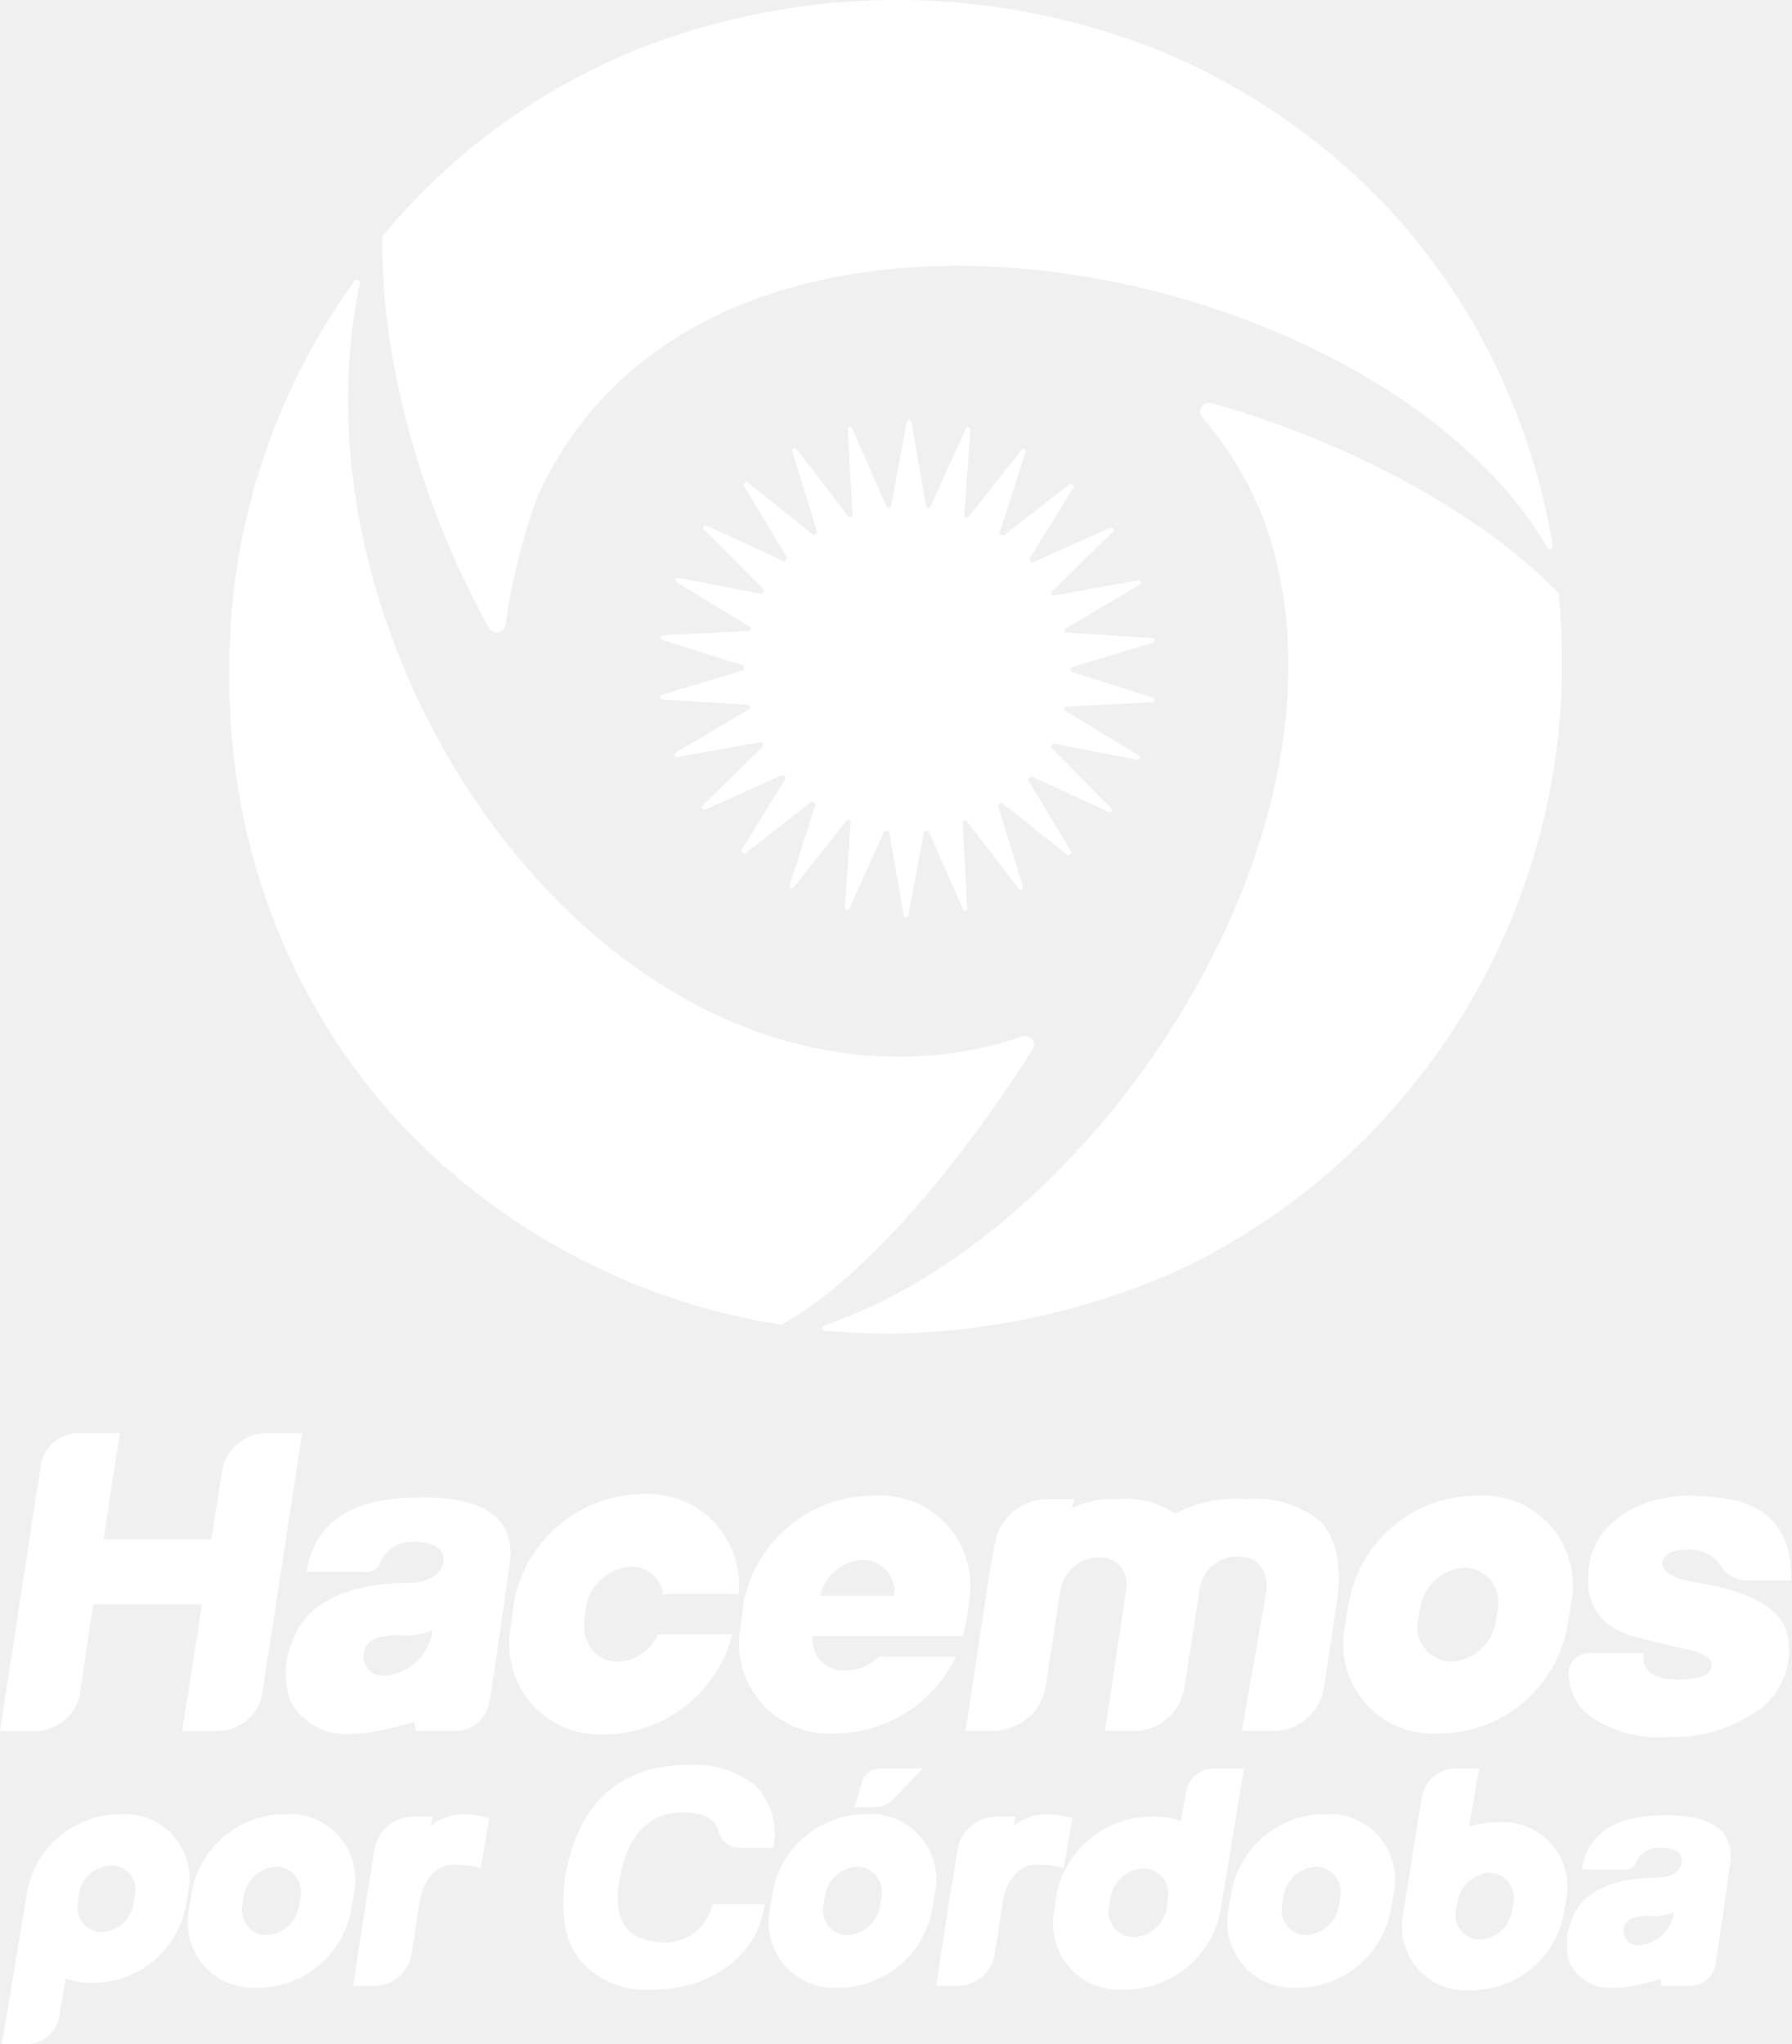
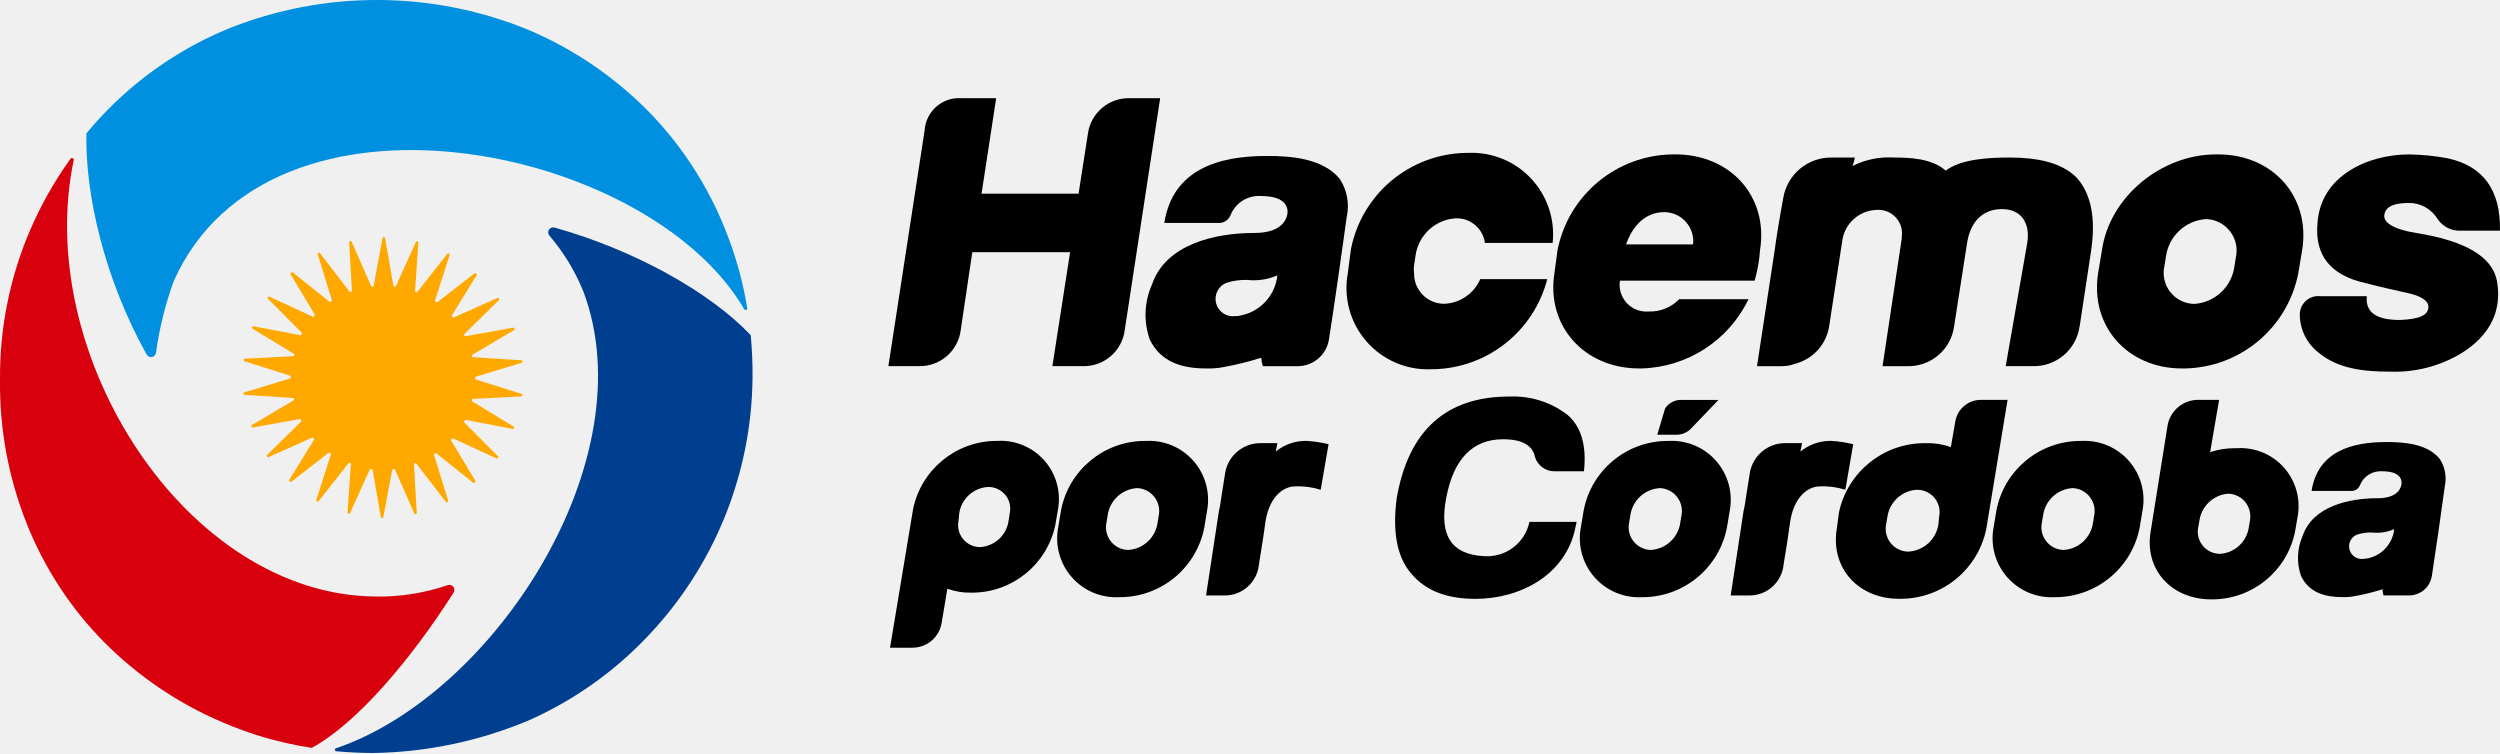
- <svg xmlns="http://www.w3.org/2000/svg" width="96.39" height="109.975" viewBox="0 0 96.39 109.975">
-   <g id="logo" transform="translate(-833.547 -63.24)">
-     <path id="Trazado_1" data-name="Trazado 1" d="M907.748,94.024a19.254,19.254,0,0,0-3.207-5.248.477.477,0,0,1,.5-.762c7.754,2.18,14.9,6.237,18.69,10.256a38.216,38.216,0,0,1,.174,3.875l0,.194a36.192,36.192,0,0,1-10.009,24.643,35.305,35.305,0,0,1-11.239,7.961,39.767,39.767,0,0,1-14.914,3.146q-1.786-.011-3.507-.165a.146.146,0,0,1-.034-.284c15.1-5.124,29.658-27.558,23.552-43.615" transform="translate(-6.303 -3.087)" fill="#fff" fill-rule="evenodd" />
-     <path id="Trazado_2" data-name="Trazado 2" d="M883.473,122.238a20.3,20.3,0,0,0,6.841-1.089.476.476,0,0,1,.558.706c-4.007,6.3-9.178,12.447-13.516,14.8a34.4,34.4,0,0,1-8.508-2.433,35.677,35.677,0,0,1-11.279-7.635,33.9,33.9,0,0,1-7.358-11.245,35.97,35.97,0,0,1-2.567-13.825v-.2a35.366,35.366,0,0,1,2.781-13.794,36.253,36.253,0,0,1,3.943-7.019.17.17,0,0,1,.3.134c-3.9,18.625,10.746,41.488,28.8,41.595" transform="translate(-1.758 -2.145)" fill="#fff" fill-rule="evenodd" />
-     <path id="Trazado_3" data-name="Trazado 3" d="M865.368,90.036a33.717,33.717,0,0,0-1.691,6.835.477.477,0,0,1-.887.154c-4.043-7.255-5.865-15.27-5.739-21.073q.991-1.2,2.087-2.312a34.738,34.738,0,0,1,11.417-7.661,38.059,38.059,0,0,1,28.773.17,35.633,35.633,0,0,1,11.278,7.7,34.184,34.184,0,0,1,7.354,11.339,35.011,35.011,0,0,1,2.067,7.423.155.155,0,0,1-.287.1c-9.076-15.66-45.191-23.195-54.372-2.678" transform="translate(-2.93)" fill="#fff" fill-rule="evenodd" />
-     <path id="Trazado_4" data-name="Trazado 4" d="M887.65,89.155l.79,4.536a.125.125,0,0,0,.238.031l1.9-4.194a.127.127,0,0,1,.242.061l-.319,4.594a.127.127,0,0,0,.226.087l2.85-3.616a.126.126,0,0,1,.22.116l-1.409,4.385.2.137,3.633-2.828.186.165-2.417,3.92.158.182,4.206-1.878a.127.127,0,0,1,.139.207l-3.285,3.226a.126.126,0,0,0,.111.214l4.531-.816a.124.124,0,0,1,.086.23l-3.961,2.348a.127.127,0,0,0,.057.235l4.594.293a.125.125,0,0,1,.029.245l-4.408,1.331v.24l4.391,1.385a.127.127,0,0,1-.031.247l-4.6.237a.126.126,0,0,0-.059.233l3.933,2.395a.125.125,0,0,1-.088.23l-4.522-.869-.114.214,3.247,3.266a.126.126,0,0,1-.143.2l-4.183-1.927-.161.18,2.371,3.948-.187.163-3.6-2.871-.2.137,1.356,4.4a.126.126,0,0,1-.22.114l-2.81-3.65a.126.126,0,0,0-.225.084l.264,4.6a.126.126,0,0,1-.242.057l-1.852-4.215-.24.028-.845,4.526a.126.126,0,0,1-.248,0l-.79-4.535-.239-.032-1.9,4.194a.127.127,0,0,1-.242-.06l.319-4.594a.127.127,0,0,0-.225-.088l-2.851,3.617a.126.126,0,0,1-.219-.117l1.407-4.384-.2-.138-3.634,2.829-.184-.165,2.416-3.921-.158-.181-4.2,1.878a.126.126,0,0,1-.139-.2l3.283-3.226-.109-.214-4.533.816a.126.126,0,0,1-.085-.233l3.962-2.347a.126.126,0,0,0-.057-.235l-4.6-.291a.126.126,0,0,1-.029-.247l4.408-1.331,0-.241-4.392-1.384a.126.126,0,0,1,.033-.246l4.6-.237a.127.127,0,0,0,.059-.235l-3.932-2.394a.126.126,0,0,1,.088-.231l4.523.869.114-.213-3.247-3.266a.126.126,0,0,1,.143-.2l4.181,1.928.161-.18-2.369-3.949.186-.163,3.6,2.872.2-.136-1.356-4.4a.126.126,0,0,1,.22-.114l2.808,3.65a.127.127,0,0,0,.227-.084l-.264-4.6a.125.125,0,0,1,.24-.059l1.854,4.214a.126.126,0,0,0,.24-.026l.843-4.526a.126.126,0,0,1,.249,0" transform="translate(-5.063 -3.218)" fill="#fff" />
-     <path id="Trazado_5" data-name="Trazado 5" d="M843.711,178.818l-.168.975a5.091,5.091,0,0,1-4.94,4.033h-.1a3.894,3.894,0,0,1-1.412-.236l-.336,2.018a1.77,1.77,0,0,1-1.748,1.512H833.66l1.38-8.3a5.113,5.113,0,0,1,4.94-4.068h.1a3.483,3.483,0,0,1,3.631,4.068m-4.167-1.311h-.034a1.853,1.853,0,0,0-1.714,1.579l-.034.4a1.32,1.32,0,0,0,1.245,1.613h.033a1.831,1.831,0,0,0,1.715-1.613l.065-.4A1.3,1.3,0,0,0,839.544,177.506Z" transform="translate(-0.014 -13.904)" fill="#fff" />
-     <path id="Trazado_6" data-name="Trazado 6" d="M854.048,178.918l-.168,1.009a5.145,5.145,0,0,1-4.975,4.168h-.1a3.525,3.525,0,0,1-3.664-4.168l.168-1.009a5.116,5.116,0,0,1,4.974-4.166h.1a3.525,3.525,0,0,1,3.664,4.166m-4.168-1.344h-.032a1.889,1.889,0,0,0-1.748,1.646l-.067.4a1.354,1.354,0,0,0,1.277,1.647h.034a1.892,1.892,0,0,0,1.747-1.647l.067-.4A1.372,1.372,0,0,0,849.88,177.574Z" transform="translate(-1.439 -13.904)" fill="#fff" />
-     <path id="Trazado_7" data-name="Trazado 7" d="M862.11,177.674a4.334,4.334,0,0,0-1.545-.2c-.573,0-1.478.471-1.748,2.05-.236,1.716-.4,2.556-.4,2.657a2.05,2.05,0,0,1-2.084,1.815h-1.075l.774-5.077c.067-.235.1-.571.167-.974s.134-.839.2-1.277a2.136,2.136,0,0,1,2.15-1.782h.977l-.1.5a2.868,2.868,0,0,1,1.814-.638,7.217,7.217,0,0,1,1.347.2l-.473,2.723" transform="translate(-2.707 -13.904)" fill="#fff" />
-     <path id="Trazado_8" data-name="Trazado 8" d="M872.978,183.816a4.7,4.7,0,0,1-3.9-1.579c-.808-.975-1.077-2.489-.808-4.471.708-4.033,2.958-6.049,6.724-6.049a5.322,5.322,0,0,1,3.461,1.075,3.654,3.654,0,0,1,1.009,3.4h-1.714a1.22,1.22,0,0,1-1.211-.841c-.135-.706-.773-1.075-1.916-1.075-1.815,0-2.958,1.177-3.4,3.5-.437,2.252.3,3.4,2.252,3.5a2.586,2.586,0,0,0,2.722-2.05h2.824l-.068.3c-.536,2.823-3.259,4.3-5.983,4.3" transform="translate(-4.317 -13.526)" fill="#fff" />
-     <path id="Trazado_9" data-name="Trazado 9" d="M889.762,178.568l-.168,1.009a5.147,5.147,0,0,1-4.974,4.168h-.1a3.527,3.527,0,0,1-3.664-4.168l.168-1.009A5.118,5.118,0,0,1,886,174.4h.1a3.527,3.527,0,0,1,3.665,4.167m-4.169-1.344h-.032a1.89,1.89,0,0,0-1.748,1.646l-.067.4a1.355,1.355,0,0,0,1.277,1.646h.033a1.891,1.891,0,0,0,1.748-1.646l.068-.4A1.374,1.374,0,0,0,885.593,177.224Zm1.883-3.6a1.2,1.2,0,0,1-.908.4h-1.143l.472-1.58a1.138,1.138,0,0,1,1.042-.5h2.149Z" transform="translate(-5.892 -13.555)" fill="#fff" />
-     <path id="Trazado_10" data-name="Trazado 10" d="M897.963,177.674a4.351,4.351,0,0,0-1.548-.2c-.571,0-1.477.471-1.747,2.05-.236,1.716-.4,2.556-.4,2.657a2.049,2.049,0,0,1-2.084,1.815H891.1l.774-5.077c.068-.235.1-.571.168-.974s.133-.839.2-1.277a2.138,2.138,0,0,1,2.152-1.782h.975l-.1.5a2.865,2.865,0,0,1,1.815-.638,7.191,7.191,0,0,1,1.344.2l-.47,2.723" transform="translate(-7.177 -13.904)" fill="#fff" />
-     <path id="Trazado_11" data-name="Trazado 11" d="M907.281,179.679a5.235,5.235,0,0,1-5.11,4.166h-.1a3.541,3.541,0,0,1-3.731-4.166l.136-1.008a5.238,5.238,0,0,1,5.107-4.134h.1a4.119,4.119,0,0,1,1.478.235l.27-1.546a1.544,1.544,0,0,1,1.512-1.277h1.612l-1.276,7.731m-2.824-.706a1.339,1.339,0,0,0-1.276-1.647h-.067a1.893,1.893,0,0,0-1.748,1.647l-.068.4a1.361,1.361,0,0,0,1.311,1.647h.034a1.927,1.927,0,0,0,1.782-1.647Z" transform="translate(-8.073 -13.555)" fill="#fff" />
-     <path id="Trazado_12" data-name="Trazado 12" d="M917.964,178.918l-.168,1.009a5.144,5.144,0,0,1-4.975,4.168h-.1a3.525,3.525,0,0,1-3.664-4.168l.168-1.009a5.117,5.117,0,0,1,4.975-4.166h.1a3.524,3.524,0,0,1,3.664,4.166m-4.167-1.344h-.034a1.891,1.891,0,0,0-1.748,1.646l-.067.4a1.355,1.355,0,0,0,1.277,1.647h.034a1.892,1.892,0,0,0,1.747-1.647l.067-.4A1.372,1.372,0,0,0,913.8,177.574Z" transform="translate(-9.409 -13.904)" fill="#fff" />
-     <path id="Trazado_13" data-name="Trazado 13" d="M938.643,177.482c-.2,1.479-.538,3.832-.773,5.345A1.381,1.381,0,0,1,936.492,184h-1.514a1.429,1.429,0,0,1-.066-.37,12.47,12.47,0,0,1-1.615.4,3.3,3.3,0,0,1-.806.067,2.446,2.446,0,0,1-2.453-1.276,3.261,3.261,0,0,1,.1-2.387c.6-1.782,2.791-2.252,4.47-2.252,1.075,0,1.378-.469,1.445-.839.034-.336-.134-.773-1.176-.773a1.328,1.328,0,0,0-1.311.839.545.545,0,0,1-.571.336h-2.32c.37-2.353,2.387-2.924,4.471-2.924,1.077,0,2.453.1,3.194,1.008a2.168,2.168,0,0,1,.3,1.647m-3.025,2.555a2.591,2.591,0,0,1-1.311.2,2.63,2.63,0,0,0-.941.135.758.758,0,0,0,.4,1.445l.269-.034A2,2,0,0,0,935.618,180.037Z" transform="translate(-12.008 -13.914)" fill="#fff" />
-     <path id="Trazado_14" data-name="Trazado 14" d="M923.882,171.946l-.537,3.127a4.729,4.729,0,0,1,1.512-.236h.1a3.473,3.473,0,0,1,3.632,4.034l-.168.975a5.057,5.057,0,0,1-4.941,4.033h-.068a3.426,3.426,0,0,1-3.629-4.033l1.008-6.32a1.855,1.855,0,0,1,1.882-1.58h1.21m.572,5.613h-.034a1.886,1.886,0,0,0-1.714,1.613l-.067.37a1.327,1.327,0,0,0,1.277,1.613h.033a1.858,1.858,0,0,0,1.716-1.613l.065-.37A1.358,1.358,0,0,0,924.455,177.559Z" transform="translate(-10.746 -13.555)" fill="#fff" />
-     <path id="Trazado_15" data-name="Trazado 15" d="M833.547,167.359l2.165-14.092a2.063,2.063,0,0,1,2.21-1.934h2.072l-.875,5.711h5.8l.553-3.547a2.465,2.465,0,0,1,2.531-2.165h1.8L847.684,165.2a2.466,2.466,0,0,1-2.533,2.164h-1.8l1.06-6.814h-5.85l-.69,4.651a2.466,2.466,0,0,1-2.533,2.164h-1.8" transform="translate(0 -10.984)" fill="#fff" />
-     <path id="Trazado_16" data-name="Trazado 16" d="M863.147,158.92c-.277,2.026-.736,5.249-1.061,7.321a1.888,1.888,0,0,1-1.887,1.612h-2.073a1.944,1.944,0,0,1-.091-.507,17.1,17.1,0,0,1-2.21.553,4.588,4.588,0,0,1-1.105.09,3.351,3.351,0,0,1-3.362-1.749,4.458,4.458,0,0,1,.139-3.268c.829-2.441,3.821-3.086,6.124-3.086,1.474,0,1.889-.644,1.979-1.151.047-.46-.183-1.059-1.611-1.059a1.818,1.818,0,0,0-1.8,1.151.751.751,0,0,1-.782.461h-3.177c.507-3.225,3.268-4.007,6.123-4.007,1.474,0,3.362.139,4.376,1.382a2.981,2.981,0,0,1,.415,2.257m-4.146,3.5a3.538,3.538,0,0,1-1.8.277,3.623,3.623,0,0,0-1.289.184,1.039,1.039,0,0,0,.552,1.98,1.138,1.138,0,0,0,.369-.046A2.734,2.734,0,0,0,859,162.419Z" transform="translate(-2.189 -11.477)" fill="#fff" />
-     <path id="Trazado_17" data-name="Trazado 17" d="M868.894,162.255a1.8,1.8,0,0,0,1.749,1.841h.046a2.453,2.453,0,0,0,2.164-1.474h4.006a7.184,7.184,0,0,1-6.768,5.388h-.138a4.864,4.864,0,0,1-5.02-5.755l.185-1.428a7.139,7.139,0,0,1,6.861-5.755h.138a4.869,4.869,0,0,1,5.065,5.387h-4.052a1.694,1.694,0,0,0-1.7-1.474h-.045a2.588,2.588,0,0,0-2.4,2.212l-.091.6a1.534,1.534,0,0,0,0,.461" transform="translate(-3.905 -11.45)" fill="#fff" />
-     <path id="Trazado_18" data-name="Trazado 18" d="M891.346,160.886a8.644,8.644,0,0,1-.325,1.842h-8.056a1.6,1.6,0,0,0,1.7,1.843h.045a2.417,2.417,0,0,0,1.8-.736h4.145a7.31,7.31,0,0,1-6.4,4.143h-.137a4.857,4.857,0,0,1-5.066-5.709l.185-1.382a7.11,7.11,0,0,1,6.907-5.71h.137a4.842,4.842,0,0,1,5.067,5.71m-5.665-2.257h-.045a2.494,2.494,0,0,0-2.3,1.934h4.005A1.739,1.739,0,0,0,885.681,158.629Z" transform="translate(-5.665 -11.464)" fill="#fff" />
-     <path id="Trazado_19" data-name="Trazado 19" d="M912.195,165.471a2.754,2.754,0,0,1-2.808,2.394h-1.614l1.289-7.367c.185-1.151-.321-2.025-1.52-2.025a2.074,2.074,0,0,0-2.072,1.979l-.783,5.02a2.753,2.753,0,0,1-2.808,2.394h-1.473l1.149-7.644v-.091a1.408,1.408,0,0,0-1.472-1.612,2.14,2.14,0,0,0-2.072,1.75l-.784,5.112a2.759,2.759,0,0,1-2.071,2.348,2.152,2.152,0,0,1-.784.137H892.9l1.059-6.953c.092-.691.276-1.843.507-3.086a2.9,2.9,0,0,1,2.948-2.439h1.334l-.046.229-.092.277a4.812,4.812,0,0,1,2.487-.506,4.717,4.717,0,0,1,3.086.783,6.876,6.876,0,0,1,3.821-.783,5.573,5.573,0,0,1,4.006,1.2c.876.968,1.151,2.44.876,4.329l-.691,4.559" transform="translate(-7.401 -11.49)" fill="#fff" />
-     <path id="Trazado_20" data-name="Trazado 20" d="M928.4,160.886l-.23,1.382a7.045,7.045,0,0,1-6.815,5.709h-.138a4.829,4.829,0,0,1-5.019-5.709l.23-1.382a7.011,7.011,0,0,1,6.815-5.71h.139a4.829,4.829,0,0,1,5.018,5.71m-5.71-1.842h-.046a2.594,2.594,0,0,0-2.394,2.257l-.092.553a1.856,1.856,0,0,0,1.75,2.257h.046a2.594,2.594,0,0,0,2.395-2.257l.09-.553A1.88,1.88,0,0,0,922.693,159.044Z" transform="translate(-10.297 -11.464)" fill="#fff" />
-     <path id="Trazado_21" data-name="Trazado 21" d="M933.995,163.649c-.093.966.551,1.428,1.979,1.428,1.153-.046,1.7-.277,1.7-.783q0-.553-1.243-.83c-.83-.183-1.658-.367-2.533-.6-2.073-.46-3.039-1.658-2.855-3.591.185-2.81,2.995-4.1,5.48-4.1a13.82,13.82,0,0,1,2.3.231c2.117.46,3.176,1.887,3.13,4.328h-2.347a1.585,1.585,0,0,1-1.383-.691,1.983,1.983,0,0,0-1.749-.966c-.876,0-1.336.23-1.428.644-.137.507.505.921,1.888,1.151,2.947.461,4.559,1.428,4.834,2.855a4.009,4.009,0,0,1-2.116,4.329,7.7,7.7,0,0,1-4.285,1.105,6.441,6.441,0,0,1-4.282-1.151,2.878,2.878,0,0,1-1.106-2.212,1.1,1.1,0,0,1,1.2-1.151h2.808" transform="translate(-12.025 -11.464)" fill="#fff" />
+ <svg xmlns="http://www.w3.org/2000/svg" width="238.25" height="71.762" viewBox="0 0 238.25 71.762">
+   <g id="logo" transform="translate(-845.885 -63.24)">
+     <path id="Trazado_1" data-name="Trazado 1" d="M907.748,94.024a19.254,19.254,0,0,0-3.207-5.248.477.477,0,0,1,.5-.762c7.754,2.18,14.9,6.237,18.69,10.256a38.216,38.216,0,0,1,.174,3.875l0,.194a36.192,36.192,0,0,1-10.009,24.643,35.305,35.305,0,0,1-11.239,7.961,39.767,39.767,0,0,1-14.914,3.146q-1.786-.011-3.507-.165a.146.146,0,0,1-.034-.284c15.1-5.124,29.658-27.558,23.552-43.615" transform="translate(-6.303 -3.087)" fill="#003f8f" fill-rule="evenodd" />
+     <path id="Trazado_2" data-name="Trazado 2" d="M883.473,122.238a20.3,20.3,0,0,0,6.841-1.089.476.476,0,0,1,.558.706c-4.007,6.3-9.178,12.447-13.516,14.8a34.4,34.4,0,0,1-8.508-2.433,35.677,35.677,0,0,1-11.279-7.635,33.9,33.9,0,0,1-7.358-11.245,35.97,35.97,0,0,1-2.567-13.825v-.2a35.366,35.366,0,0,1,2.781-13.794,36.253,36.253,0,0,1,3.943-7.019.17.17,0,0,1,.3.134c-3.9,18.625,10.746,41.488,28.8,41.595" transform="translate(-1.758 -2.145)" fill="#d9000d" fill-rule="evenodd" />
+     <path id="Trazado_3" data-name="Trazado 3" d="M865.368,90.036a33.717,33.717,0,0,0-1.691,6.835.477.477,0,0,1-.887.154c-4.043-7.255-5.865-15.27-5.739-21.073q.991-1.2,2.087-2.312a34.738,34.738,0,0,1,11.417-7.661,38.059,38.059,0,0,1,28.773.17,35.633,35.633,0,0,1,11.278,7.7,34.184,34.184,0,0,1,7.354,11.339,35.011,35.011,0,0,1,2.067,7.423.155.155,0,0,1-.287.1c-9.076-15.66-45.191-23.195-54.372-2.678" transform="translate(-2.93)" fill="#0090df" fill-rule="evenodd" />
+     <path id="Trazado_4" data-name="Trazado 4" d="M887.65,89.155l.79,4.536a.125.125,0,0,0,.238.031l1.9-4.194a.127.127,0,0,1,.242.061l-.319,4.594a.127.127,0,0,0,.226.087l2.85-3.616a.126.126,0,0,1,.22.116l-1.409,4.385.2.137,3.633-2.828.186.165-2.417,3.92.158.182,4.206-1.878a.127.127,0,0,1,.139.207l-3.285,3.226a.126.126,0,0,0,.111.214l4.531-.816a.124.124,0,0,1,.086.23l-3.961,2.348a.127.127,0,0,0,.057.235l4.594.293a.125.125,0,0,1,.029.245l-4.408,1.331v.24l4.391,1.385a.127.127,0,0,1-.031.247l-4.6.237a.126.126,0,0,0-.059.233l3.933,2.395a.125.125,0,0,1-.088.23l-4.522-.869-.114.214,3.247,3.266a.126.126,0,0,1-.143.2l-4.183-1.927-.161.18,2.371,3.948-.187.163-3.6-2.871-.2.137,1.356,4.4a.126.126,0,0,1-.22.114l-2.81-3.65a.126.126,0,0,0-.225.084l.264,4.6a.126.126,0,0,1-.242.057l-1.852-4.215-.24.028-.845,4.526a.126.126,0,0,1-.248,0l-.79-4.535-.239-.032-1.9,4.194a.127.127,0,0,1-.242-.06l.319-4.594a.127.127,0,0,0-.225-.088l-2.851,3.617a.126.126,0,0,1-.219-.117l1.407-4.384-.2-.138-3.634,2.829-.184-.165,2.416-3.921-.158-.181-4.2,1.878a.126.126,0,0,1-.139-.2l3.283-3.226-.109-.214-4.533.816a.126.126,0,0,1-.085-.233l3.962-2.347a.126.126,0,0,0-.057-.235l-4.6-.291a.126.126,0,0,1-.029-.247l4.408-1.331,0-.241-4.392-1.384a.126.126,0,0,1,.033-.246l4.6-.237a.127.127,0,0,0,.059-.235l-3.932-2.394a.126.126,0,0,1,.088-.231l4.523.869.114-.213-3.247-3.266a.126.126,0,0,1,.143-.2l4.181,1.928.161-.18-2.369-3.949.186-.163,3.6,2.872.2-.136-1.356-4.4a.126.126,0,0,1,.22-.114l2.808,3.65a.127.127,0,0,0,.227-.084l-.264-4.6a.125.125,0,0,1,.24-.059l1.854,4.214a.126.126,0,0,0,.24-.026l.843-4.526a.126.126,0,0,1,.249,0" transform="translate(-5.063 -3.218)" fill="#ffa900" />
+     <path id="Trazado_5" data-name="Trazado 5" d="M849.676,181.231l-.268,1.554a8.113,8.113,0,0,1-7.872,6.427h-.162a6.2,6.2,0,0,1-2.25-.377l-.536,3.215a2.82,2.82,0,0,1-2.785,2.409H833.66l2.2-13.228a8.147,8.147,0,0,1,7.872-6.481h.16a5.55,5.55,0,0,1,5.785,6.481m-6.64-2.089h-.054a2.953,2.953,0,0,0-2.731,2.516l-.054.644a2.1,2.1,0,0,0,1.983,2.57h.053a2.918,2.918,0,0,0,2.732-2.57l.1-.644A2.064,2.064,0,0,0,843.036,179.142Z" transform="translate(97.045 -69.493)" />
+     <path id="Trazado_6" data-name="Trazado 6" d="M859.364,181.39,859.1,183a8.2,8.2,0,0,1-7.928,6.642h-.159A5.616,5.616,0,0,1,845.172,183l.268-1.608a8.152,8.152,0,0,1,7.926-6.639h.16a5.617,5.617,0,0,1,5.838,6.639m-6.642-2.141h-.052a3.011,3.011,0,0,0-2.785,2.623l-.107.643a2.158,2.158,0,0,0,2.035,2.625h.054a3.014,3.014,0,0,0,2.784-2.625l.106-.643A2.187,2.187,0,0,0,852.723,179.249Z" transform="translate(101.556 -69.492)" />
+     <path id="Trazado_7" data-name="Trazado 7" d="M866.179,179.41a6.906,6.906,0,0,0-2.462-.322c-.912,0-2.356.75-2.785,3.266-.376,2.734-.644,4.073-.644,4.233a3.266,3.266,0,0,1-3.321,2.893h-1.713l1.233-8.089c.106-.374.161-.909.266-1.552s.214-1.338.322-2.035a3.4,3.4,0,0,1,3.425-2.84h1.556l-.162.8a4.57,4.57,0,0,1,2.89-1.017,11.5,11.5,0,0,1,2.147.321l-.753,4.339" transform="translate(105.568 -69.493)" />
+     <path id="Trazado_8" data-name="Trazado 8" d="M875.831,191c-2.41,0-4.659-.587-6.212-2.516-1.287-1.554-1.716-3.965-1.287-7.124,1.128-6.427,4.714-9.639,10.714-9.639a8.48,8.48,0,0,1,5.515,1.713c1.34,1.126,1.876,2.944,1.608,5.41h-2.731a1.944,1.944,0,0,1-1.929-1.34c-.215-1.126-1.232-1.713-3.053-1.713-2.893,0-4.714,1.876-5.41,5.569-.7,3.589.484,5.41,3.589,5.571a4.121,4.121,0,0,0,4.338-3.266h4.5l-.109.481c-.855,4.5-5.192,6.855-9.533,6.855" transform="translate(110.667 -70.69)" />
+     <path id="Trazado_9" data-name="Trazado 9" d="M895.079,182.5l-.268,1.608a8.2,8.2,0,0,1-7.926,6.642h-.162a5.62,5.62,0,0,1-5.838-6.642l.268-1.608a8.155,8.155,0,0,1,7.926-6.64h.16a5.62,5.62,0,0,1,5.84,6.64m-6.643-2.141h-.052a3.012,3.012,0,0,0-2.785,2.623l-.107.643a2.16,2.16,0,0,0,2.035,2.623h.053a3.013,3.013,0,0,0,2.785-2.623l.109-.643A2.189,2.189,0,0,0,888.435,180.355Zm3-5.731a1.919,1.919,0,0,1-1.446.642h-1.822l.752-2.517a1.814,1.814,0,0,1,1.661-.8H894Z" transform="translate(115.653 -70.599)" />
+     <path id="Trazado_10" data-name="Trazado 10" d="M902.033,179.41a6.932,6.932,0,0,0-2.466-.322c-.909,0-2.354.75-2.784,3.266-.377,2.734-.644,4.073-.644,4.233a3.264,3.264,0,0,1-3.321,2.893H891.1l1.233-8.089c.109-.374.16-.909.268-1.552s.212-1.338.321-2.035a3.407,3.407,0,0,1,3.428-2.84h1.554l-.161.8a4.565,4.565,0,0,1,2.891-1.017,11.457,11.457,0,0,1,2.142.321l-.749,4.339" transform="translate(119.72 -69.493)" />
+     <path id="Trazado_11" data-name="Trazado 11" d="M912.618,184.266a8.341,8.341,0,0,1-8.142,6.639h-.16c-3.908,0-6.533-2.944-5.946-6.639l.216-1.607a8.347,8.347,0,0,1,8.138-6.587h.165a6.563,6.563,0,0,1,2.356.374l.43-2.463a2.46,2.46,0,0,1,2.409-2.035h2.569l-2.034,12.318m-4.5-1.126a2.133,2.133,0,0,0-2.034-2.625h-.107a3.016,3.016,0,0,0-2.785,2.625l-.109.642a2.169,2.169,0,0,0,2.089,2.625h.054a3.071,3.071,0,0,0,2.84-2.625Z" transform="translate(122.555 -70.599)" />
+     <path id="Trazado_12" data-name="Trazado 12" d="M923.28,181.39,923.012,183a8.2,8.2,0,0,1-7.928,6.642h-.159A5.617,5.617,0,0,1,909.087,183l.268-1.608a8.154,8.154,0,0,1,7.928-6.639h.159a5.615,5.615,0,0,1,5.838,6.639m-6.639-2.141h-.054a3.013,3.013,0,0,0-2.785,2.623l-.107.643a2.16,2.16,0,0,0,2.035,2.625h.054a3.014,3.014,0,0,0,2.784-2.625l.106-.643A2.186,2.186,0,0,0,916.641,179.249Z" transform="translate(126.786 -69.492)" />
+     <path id="Trazado_13" data-name="Trazado 13" d="M943.86,179.058c-.322,2.357-.858,6.106-1.231,8.516a2.2,2.2,0,0,1-2.2,1.873H938.02a2.277,2.277,0,0,1-.1-.59,19.871,19.871,0,0,1-2.573.644,5.251,5.251,0,0,1-1.285.106c-1.608,0-3.159-.428-3.909-2.034a5.2,5.2,0,0,1,.16-3.8c.964-2.84,4.446-3.589,7.123-3.589,1.713,0,2.2-.748,2.3-1.338.054-.536-.213-1.232-1.875-1.232a2.116,2.116,0,0,0-2.089,1.338.868.868,0,0,1-.909.536h-3.7c.59-3.749,3.8-4.66,7.124-4.66,1.715,0,3.909.162,5.089,1.607a3.454,3.454,0,0,1,.483,2.625m-4.82,4.071a4.128,4.128,0,0,1-2.09.321,4.191,4.191,0,0,0-1.5.215,1.208,1.208,0,0,0,.643,2.3l.428-.054A3.187,3.187,0,0,0,939.04,183.129Z" transform="translate(135.014 -69.463)" />
+     <path id="Trazado_14" data-name="Trazado 14" d="M926.347,171.946l-.855,4.982a7.535,7.535,0,0,1,2.409-.377h.159a5.533,5.533,0,0,1,5.787,6.428l-.268,1.554a8.059,8.059,0,0,1-7.873,6.427H925.6c-3.8,0-6.373-2.84-5.783-6.427l1.607-10.07a2.956,2.956,0,0,1,3-2.517h1.927m.912,8.944H927.2a3.005,3.005,0,0,0-2.731,2.57l-.107.59a2.114,2.114,0,0,0,2.035,2.57h.053a2.96,2.96,0,0,0,2.734-2.57l.1-.59A2.163,2.163,0,0,0,927.259,180.89Z" transform="translate(131.019 -70.6)" />
+     <path id="Trazado_15" data-name="Trazado 15" d="M833.547,176.869,837,154.415a3.287,3.287,0,0,1,3.521-3.081h3.3l-1.395,9.1h9.246l.881-5.651a3.927,3.927,0,0,1,4.034-3.449h2.862l-3.374,22.087a3.929,3.929,0,0,1-4.036,3.448h-2.862l1.689-10.858h-9.321l-1.1,7.41a3.929,3.929,0,0,1-4.036,3.448h-2.861" transform="translate(97 -78.736)" />
+     <path id="Trazado_16" data-name="Trazado 16" d="M870.3,161.079c-.441,3.229-1.173,8.364-1.691,11.666a3.009,3.009,0,0,1-3.007,2.569h-3.3a3.1,3.1,0,0,1-.145-.808,27.255,27.255,0,0,1-3.522.881,7.311,7.311,0,0,1-1.761.144c-2.2,0-4.329-.584-5.357-2.787a7.1,7.1,0,0,1,.222-5.208c1.321-3.89,6.088-4.918,9.758-4.918,2.349,0,3.01-1.027,3.154-1.834.075-.732-.292-1.688-2.566-1.688a2.9,2.9,0,0,0-2.861,1.834,1.2,1.2,0,0,1-1.247.735h-5.063c.808-5.138,5.208-6.385,9.756-6.385,2.349,0,5.357.222,6.972,2.2a4.75,4.75,0,0,1,.661,3.6m-6.606,5.576a5.637,5.637,0,0,1-2.861.441,5.774,5.774,0,0,0-2.054.293,1.655,1.655,0,0,0,.88,3.155,1.814,1.814,0,0,0,.587-.074A4.356,4.356,0,0,0,863.69,166.655Z" transform="translate(103.929 -77.178)" />
+     <path id="Trazado_17" data-name="Trazado 17" d="M871.286,166.518a2.865,2.865,0,0,0,2.786,2.933h.074a3.909,3.909,0,0,0,3.448-2.349h6.384a11.447,11.447,0,0,1-10.784,8.586h-.22a7.751,7.751,0,0,1-8-9.17l.294-2.276a11.375,11.375,0,0,1,10.932-9.17h.22a7.758,7.758,0,0,1,8.07,8.583h-6.456a2.7,2.7,0,0,0-2.716-2.349h-.071a4.124,4.124,0,0,0-3.818,3.525l-.145.953a2.444,2.444,0,0,0,0,.735" transform="translate(109.361 -77.261)" />
+     <path id="Trazado_18" data-name="Trazado 18" d="M898.685,164.274a13.778,13.778,0,0,1-.518,2.935H885.331a2.549,2.549,0,0,0,2.714,2.936h.073a3.85,3.85,0,0,0,2.86-1.173h6.605a11.647,11.647,0,0,1-10.2,6.6h-.219c-5.285,0-8.879-4.106-8.072-9.1l.294-2.2a11.329,11.329,0,0,1,11.006-9.1h.218c5.285,0,8.879,4.036,8.074,9.1m-9.027-3.6h-.071c-1.911,0-3.084,1.4-3.67,3.081H892.3A2.771,2.771,0,0,0,889.658,160.678Z" transform="translate(114.934 -77.219)" />
+     <path id="Trazado_19" data-name="Trazado 19" d="M923.644,171.454a4.388,4.388,0,0,1-4.474,3.815H916.6l2.054-11.739c.294-1.834-.512-3.227-2.421-3.227s-3.005,1.319-3.3,3.154l-1.247,8a4.386,4.386,0,0,1-4.474,3.815h-2.347l1.831-12.18v-.145a2.243,2.243,0,0,0-2.346-2.569,3.41,3.41,0,0,0-3.3,2.788l-1.25,8.145a4.4,4.4,0,0,1-3.3,3.742,3.429,3.429,0,0,1-1.25.219H892.9l1.688-11.078c.146-1.1.441-2.936.808-4.918a4.62,4.62,0,0,1,4.7-3.886h2.125l-.074.365-.147.441a7.667,7.667,0,0,1,3.962-.806c1.467,0,3.6.071,4.918,1.247,1.466-1.1,4.034-1.247,6.088-1.247,2.568,0,4.916.438,6.384,1.905,1.4,1.543,1.834,3.889,1.4,6.9l-1.1,7.264" transform="translate(120.428 -77.136)" />
+     <path id="Trazado_20" data-name="Trazado 20" d="M935.686,164.274l-.367,2.2a11.226,11.226,0,0,1-10.859,9.1h-.22c-5.208,0-8.8-4.034-8-9.1l.367-2.2c.735-5.061,5.65-9.1,10.859-9.1h.222c5.209,0,8.8,4.036,8,9.1m-9.1-2.935h-.074a4.133,4.133,0,0,0-3.815,3.6l-.146.881a2.958,2.958,0,0,0,2.788,3.6h.074a4.133,4.133,0,0,0,3.816-3.6l.144-.881A3,3,0,0,0,926.588,161.339Z" transform="translate(129.598 -77.219)" />
+     <path id="Trazado_21" data-name="Trazado 21" d="M936.374,168.677c-.148,1.54.879,2.275,3.154,2.275,1.837-.074,2.715-.441,2.715-1.247q0-.881-1.981-1.322c-1.322-.292-2.642-.584-4.036-.953-3.3-.734-4.843-2.642-4.55-5.723.294-4.477,4.771-6.532,8.732-6.532a22.022,22.022,0,0,1,3.67.368c3.374.734,5.061,3.007,4.988,6.9h-3.739a2.526,2.526,0,0,1-2.2-1.1,3.16,3.16,0,0,0-2.787-1.54c-1.4,0-2.128.367-2.275,1.027-.219.808.8,1.467,3.008,1.834,4.7.735,7.264,2.275,7.7,4.55.516,2.863-.66,5.209-3.372,6.9a12.266,12.266,0,0,1-6.827,1.762c-2.347,0-4.915-.22-6.823-1.834a4.585,4.585,0,0,1-1.762-3.524,1.756,1.756,0,0,1,1.911-1.834h4.474" transform="translate(135.067 -77.219)" />
  </g>
</svg>
